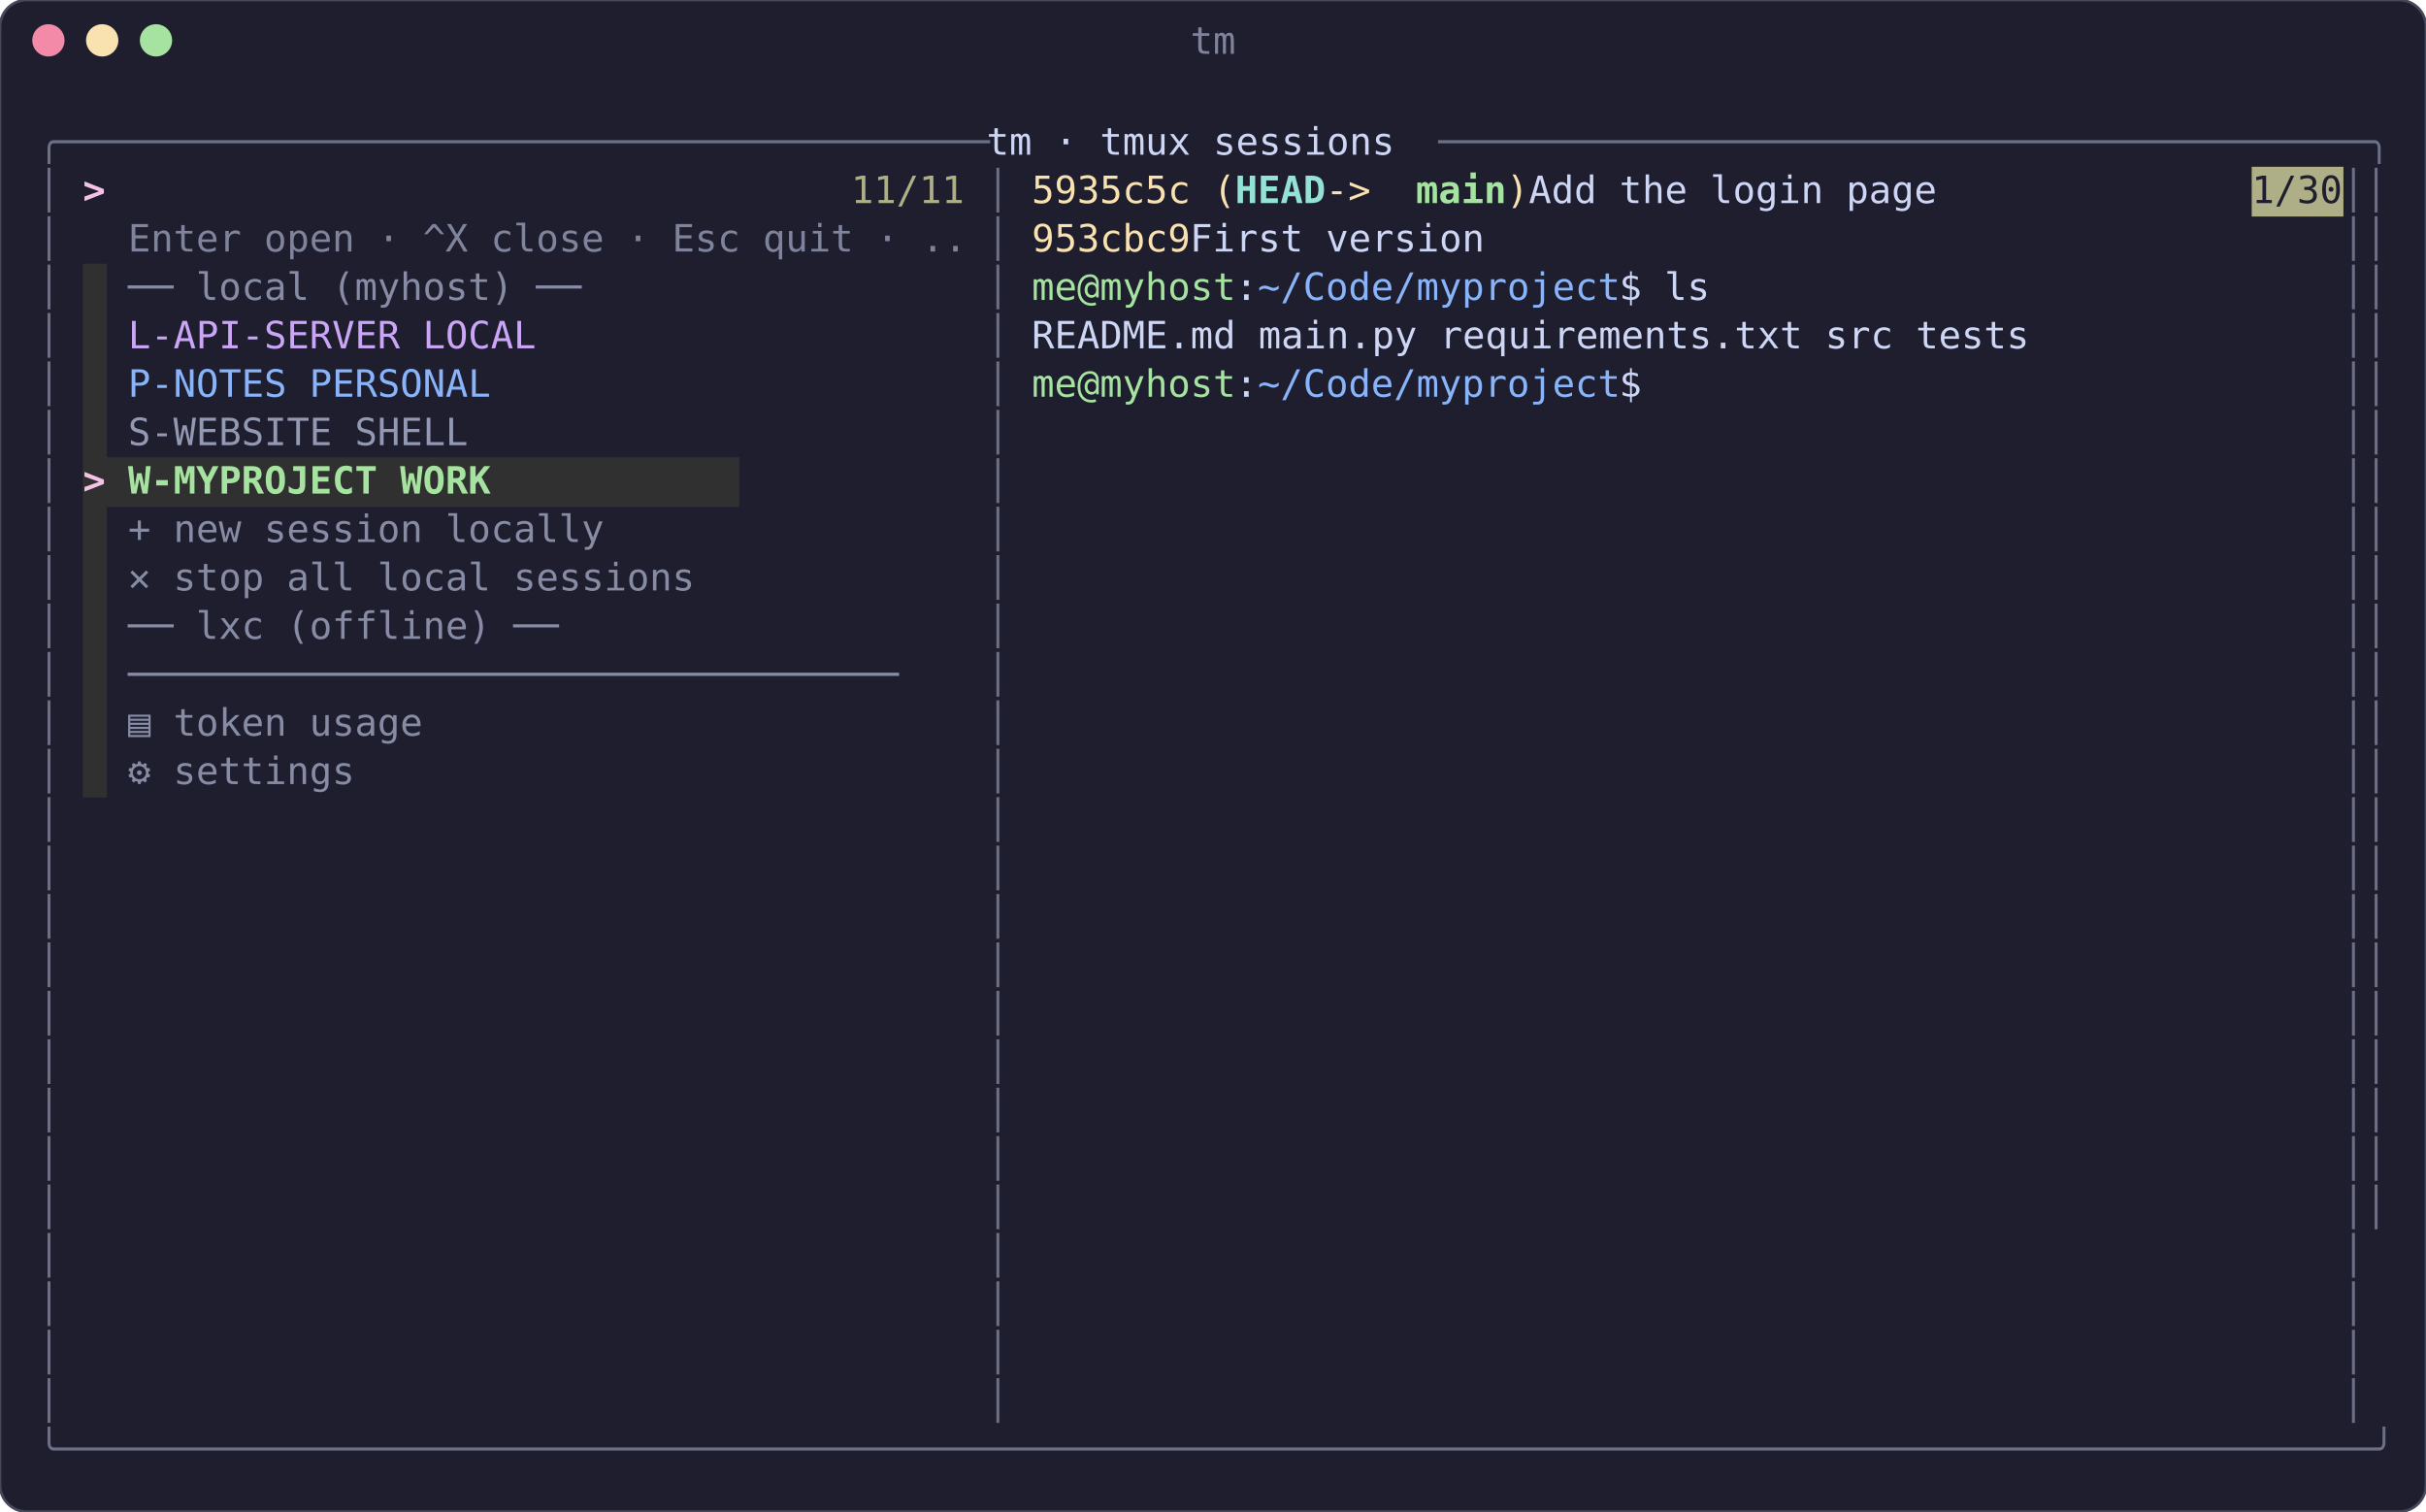
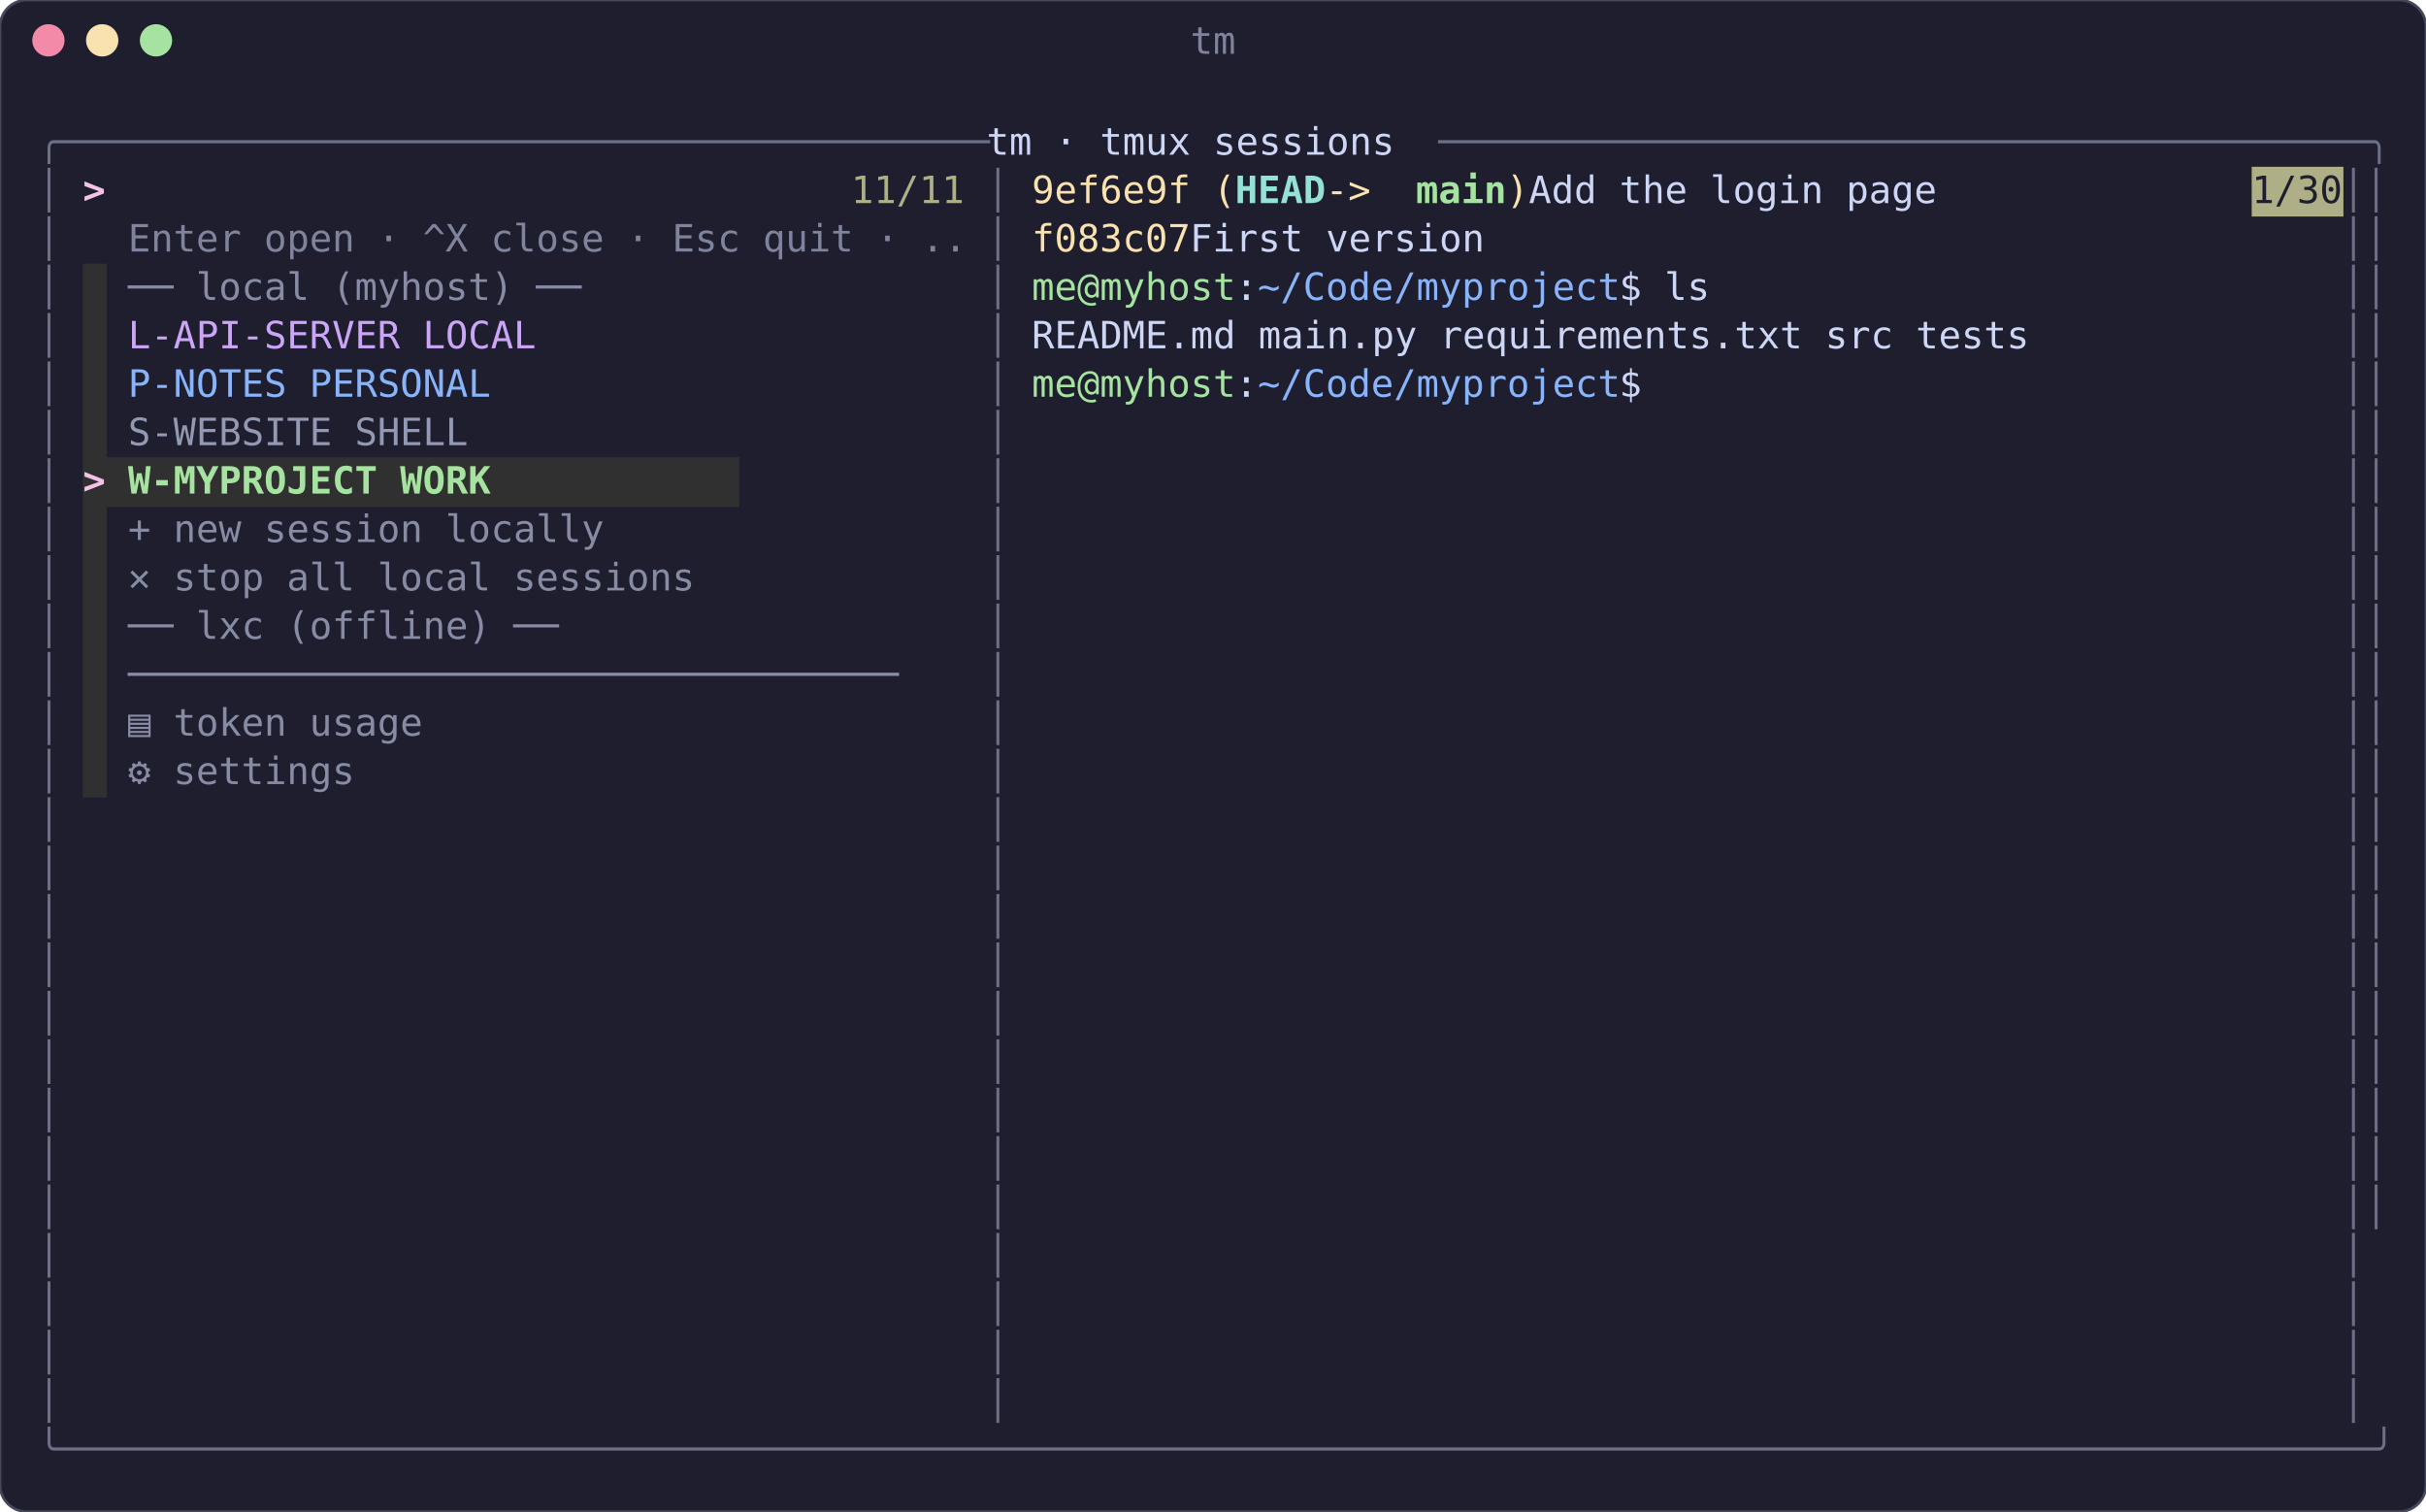
<svg xmlns="http://www.w3.org/2000/svg" width="902" height="562" viewBox="0 0 902 562">
  <style>text{font-family:"JetBrains Mono","DejaVu Sans Mono",Menlo,Consolas,monospace;font-size:14px;white-space:pre}</style>
  <rect width="100%" height="100%" rx="10" fill="#1e1e2e" stroke="#45475a" />
  <circle cx="18" cy="15" r="6" fill="#f38ba8" />
  <circle cx="38" cy="15" r="6" fill="#f9e2af" />
  <circle cx="58" cy="15" r="6" fill="#a6e3a1" />
  <text x="451" y="20" fill="#7f849c" text-anchor="middle">tm</text>
  <text x="14.0" y="57.5" textLength="352.8" lengthAdjust="spacingAndGlyphs" fill="#6c7086">╭─────────────────────────────────────────</text>
  <text x="366.8" y="57.5" textLength="168.0" lengthAdjust="spacingAndGlyphs" fill="#cdd6f4"> tm · tmux sessions </text>
  <text x="534.8" y="57.5" textLength="352.8" lengthAdjust="spacingAndGlyphs" fill="#6c7086">─────────────────────────────────────────╮</text>
  <rect x="837.2" y="62.0" width="34.1" height="18.5" fill="#afaf87" />
  <text x="14.0" y="75.5" textLength="16.8" lengthAdjust="spacingAndGlyphs" fill="#6c7086">│ </text>
  <text x="30.8" y="75.5" textLength="8.4" lengthAdjust="spacingAndGlyphs" fill="#f5c2e7" font-weight="bold">&gt;</text>
  <text x="316.4" y="75.5" textLength="42.0" lengthAdjust="spacingAndGlyphs" fill="#afaf87">11/11</text>
  <text x="366.8" y="75.5" textLength="16.8" lengthAdjust="spacingAndGlyphs" fill="#6c7086">│ </text>
-   <text x="383.6" y="75.5" textLength="75.6" lengthAdjust="spacingAndGlyphs" fill="#f9e2af">5935c5c (</text>
+   <text x="383.6" y="75.5" textLength="75.6" lengthAdjust="spacingAndGlyphs" fill="#f9e2af">9ef6e9f (</text>
  <text x="459.2" y="75.5" textLength="33.6" lengthAdjust="spacingAndGlyphs" fill="#94e2d5" font-weight="bold">HEAD</text>
  <text x="492.8" y="75.5" textLength="33.6" lengthAdjust="spacingAndGlyphs" fill="#f9e2af"> -&gt; </text>
  <text x="526.4" y="75.5" textLength="33.6" lengthAdjust="spacingAndGlyphs" fill="#a6e3a1" font-weight="bold">main</text>
  <text x="560.0" y="75.5" textLength="8.4" lengthAdjust="spacingAndGlyphs" fill="#f9e2af">)</text>
  <text x="568.4" y="75.5" textLength="268.8" lengthAdjust="spacingAndGlyphs" fill="#cdd6f4"> Add the login page             </text>
  <text x="837.2" y="75.5" textLength="33.6" lengthAdjust="spacingAndGlyphs" fill="#1e1e2e">1/30</text>
  <text x="870.8" y="75.5" textLength="16.8" lengthAdjust="spacingAndGlyphs" fill="#6c7086">││</text>
  <text x="14.0" y="93.5" textLength="16.8" lengthAdjust="spacingAndGlyphs" fill="#6c7086">│ </text>
  <text x="47.6" y="93.5" textLength="310.8" lengthAdjust="spacingAndGlyphs" fill="#7f849c">Enter open · ^X close · Esc quit · ..</text>
  <text x="366.8" y="93.5" textLength="16.8" lengthAdjust="spacingAndGlyphs" fill="#6c7086">│ </text>
-   <text x="383.6" y="93.5" textLength="58.8" lengthAdjust="spacingAndGlyphs" fill="#f9e2af">953cbc9</text>
+   <text x="383.6" y="93.5" textLength="58.8" lengthAdjust="spacingAndGlyphs" fill="#f9e2af">f083c07</text>
  <text x="442.4" y="93.5" textLength="428.4" lengthAdjust="spacingAndGlyphs" fill="#cdd6f4"> First version                                     </text>
  <text x="870.8" y="93.5" textLength="16.8" lengthAdjust="spacingAndGlyphs" fill="#6c7086">││</text>
  <rect x="30.8" y="98.0" width="8.9" height="18.5" fill="#303030" />
  <text x="14.0" y="111.5" textLength="16.8" lengthAdjust="spacingAndGlyphs" fill="#6c7086">│ </text>
  <text x="47.6" y="111.5" textLength="168.0" lengthAdjust="spacingAndGlyphs" fill="#cdd6f4" opacity="0.6">── local (myhost) ──</text>
  <text x="366.8" y="111.5" textLength="16.8" lengthAdjust="spacingAndGlyphs" fill="#6c7086">│ </text>
  <text x="383.6" y="111.5" textLength="75.6" lengthAdjust="spacingAndGlyphs" fill="#a6e3a1">me@myhost</text>
  <text x="459.2" y="111.5" textLength="8.4" lengthAdjust="spacingAndGlyphs" fill="#cdd6f4">:</text>
  <text x="467.6" y="111.5" textLength="134.4" lengthAdjust="spacingAndGlyphs" fill="#89b4fa">~/Code/myproject</text>
  <text x="602.0" y="111.5" textLength="268.8" lengthAdjust="spacingAndGlyphs" fill="#cdd6f4">$ ls                            </text>
  <text x="870.8" y="111.5" textLength="16.8" lengthAdjust="spacingAndGlyphs" fill="#6c7086">││</text>
  <rect x="30.8" y="116.0" width="8.9" height="18.5" fill="#303030" />
  <text x="14.0" y="129.5" textLength="16.8" lengthAdjust="spacingAndGlyphs" fill="#6c7086">│ </text>
  <text x="47.6" y="129.5" textLength="235.2" lengthAdjust="spacingAndGlyphs" fill="#cba6f7">L-API-SERVER           LOCAL</text>
  <text x="366.8" y="129.5" textLength="16.8" lengthAdjust="spacingAndGlyphs" fill="#6c7086">│ </text>
  <text x="383.6" y="129.5" textLength="487.2" lengthAdjust="spacingAndGlyphs" fill="#cdd6f4">README.md  main.py  requirements.txt  src  tests          </text>
  <text x="870.8" y="129.5" textLength="16.8" lengthAdjust="spacingAndGlyphs" fill="#6c7086">││</text>
  <rect x="30.8" y="134.0" width="8.9" height="18.5" fill="#303030" />
  <text x="14.0" y="147.5" textLength="16.8" lengthAdjust="spacingAndGlyphs" fill="#6c7086">│ </text>
  <text x="47.6" y="147.5" textLength="260.4" lengthAdjust="spacingAndGlyphs" fill="#89b4fa">P-NOTES                PERSONAL</text>
  <text x="366.8" y="147.5" textLength="16.8" lengthAdjust="spacingAndGlyphs" fill="#6c7086">│ </text>
  <text x="383.6" y="147.5" textLength="75.6" lengthAdjust="spacingAndGlyphs" fill="#a6e3a1">me@myhost</text>
  <text x="459.2" y="147.5" textLength="8.4" lengthAdjust="spacingAndGlyphs" fill="#cdd6f4">:</text>
  <text x="467.6" y="147.5" textLength="134.4" lengthAdjust="spacingAndGlyphs" fill="#89b4fa">~/Code/myproject</text>
  <text x="602.0" y="147.5" textLength="268.8" lengthAdjust="spacingAndGlyphs" fill="#cdd6f4">$                               </text>
  <text x="870.8" y="147.5" textLength="16.8" lengthAdjust="spacingAndGlyphs" fill="#6c7086">││</text>
  <rect x="30.8" y="152.0" width="8.9" height="18.5" fill="#303030" />
  <text x="14.0" y="165.5" textLength="16.8" lengthAdjust="spacingAndGlyphs" fill="#6c7086">│ </text>
  <text x="47.6" y="165.5" textLength="235.2" lengthAdjust="spacingAndGlyphs" fill="#9399b2">S-WEBSITE              SHELL</text>
  <text x="366.8" y="165.5" textLength="16.8" lengthAdjust="spacingAndGlyphs" fill="#6c7086">│ </text>
  <text x="870.8" y="165.5" textLength="16.8" lengthAdjust="spacingAndGlyphs" fill="#6c7086">││</text>
  <rect x="30.8" y="170.0" width="244.1" height="18.5" fill="#303030" />
  <text x="14.0" y="183.5" textLength="16.8" lengthAdjust="spacingAndGlyphs" fill="#6c7086">│ </text>
  <text x="30.8" y="183.5" textLength="8.4" lengthAdjust="spacingAndGlyphs" fill="#f5c2e7" font-weight="bold">&gt;</text>
  <text x="47.6" y="183.5" textLength="226.8" lengthAdjust="spacingAndGlyphs" fill="#a6e3a1" font-weight="bold">W-MYPROJECT            WORK</text>
  <text x="366.8" y="183.5" textLength="16.8" lengthAdjust="spacingAndGlyphs" fill="#6c7086">│ </text>
  <text x="870.8" y="183.5" textLength="16.8" lengthAdjust="spacingAndGlyphs" fill="#6c7086">││</text>
  <rect x="30.8" y="188.0" width="8.9" height="18.5" fill="#303030" />
  <text x="14.0" y="201.5" textLength="16.8" lengthAdjust="spacingAndGlyphs" fill="#6c7086">│ </text>
  <text x="47.6" y="201.5" textLength="176.4" lengthAdjust="spacingAndGlyphs" fill="#cdd6f4" opacity="0.6">+ new session locally</text>
  <text x="366.8" y="201.5" textLength="16.8" lengthAdjust="spacingAndGlyphs" fill="#6c7086">│ </text>
  <text x="870.8" y="201.5" textLength="16.8" lengthAdjust="spacingAndGlyphs" fill="#6c7086">││</text>
  <rect x="30.8" y="206.0" width="8.9" height="18.5" fill="#303030" />
  <text x="14.0" y="219.5" textLength="16.8" lengthAdjust="spacingAndGlyphs" fill="#6c7086">│ </text>
  <text x="47.6" y="219.5" textLength="210.0" lengthAdjust="spacingAndGlyphs" fill="#cdd6f4" opacity="0.6">✕ stop all local sessions</text>
  <text x="366.8" y="219.5" textLength="16.8" lengthAdjust="spacingAndGlyphs" fill="#6c7086">│ </text>
  <text x="870.8" y="219.5" textLength="16.8" lengthAdjust="spacingAndGlyphs" fill="#6c7086">││</text>
  <rect x="30.8" y="224.0" width="8.9" height="18.5" fill="#303030" />
  <text x="14.0" y="237.5" textLength="16.8" lengthAdjust="spacingAndGlyphs" fill="#6c7086">│ </text>
  <text x="47.6" y="237.5" textLength="159.6" lengthAdjust="spacingAndGlyphs" fill="#cdd6f4" opacity="0.6">── lxc (offline) ──</text>
  <text x="366.8" y="237.5" textLength="16.8" lengthAdjust="spacingAndGlyphs" fill="#6c7086">│ </text>
  <text x="870.8" y="237.5" textLength="16.8" lengthAdjust="spacingAndGlyphs" fill="#6c7086">││</text>
  <rect x="30.8" y="242.0" width="8.9" height="18.5" fill="#303030" />
  <text x="14.0" y="255.5" textLength="16.8" lengthAdjust="spacingAndGlyphs" fill="#6c7086">│ </text>
  <text x="47.6" y="255.5" textLength="285.6" lengthAdjust="spacingAndGlyphs" fill="#cdd6f4" opacity="0.6">──────────────────────────────────</text>
  <text x="366.8" y="255.5" textLength="16.8" lengthAdjust="spacingAndGlyphs" fill="#6c7086">│ </text>
  <text x="870.8" y="255.5" textLength="16.8" lengthAdjust="spacingAndGlyphs" fill="#6c7086">││</text>
  <rect x="30.8" y="260.0" width="8.9" height="18.5" fill="#303030" />
  <text x="14.0" y="273.5" textLength="16.8" lengthAdjust="spacingAndGlyphs" fill="#6c7086">│ </text>
  <text x="47.6" y="273.5" textLength="117.6" lengthAdjust="spacingAndGlyphs" fill="#cdd6f4" opacity="0.6">▤  token usage</text>
  <text x="366.8" y="273.5" textLength="16.8" lengthAdjust="spacingAndGlyphs" fill="#6c7086">│ </text>
  <text x="870.8" y="273.5" textLength="16.8" lengthAdjust="spacingAndGlyphs" fill="#6c7086">││</text>
  <rect x="30.8" y="278.0" width="8.9" height="18.5" fill="#303030" />
  <text x="14.0" y="291.5" textLength="16.8" lengthAdjust="spacingAndGlyphs" fill="#6c7086">│ </text>
  <text x="47.6" y="291.5" textLength="92.4" lengthAdjust="spacingAndGlyphs" fill="#cdd6f4" opacity="0.6">⚙  settings</text>
  <text x="366.8" y="291.5" textLength="16.8" lengthAdjust="spacingAndGlyphs" fill="#6c7086">│ </text>
  <text x="870.8" y="291.5" textLength="16.8" lengthAdjust="spacingAndGlyphs" fill="#6c7086">││</text>
  <text x="14.0" y="309.5" textLength="16.8" lengthAdjust="spacingAndGlyphs" fill="#6c7086">│ </text>
  <text x="366.8" y="309.5" textLength="16.8" lengthAdjust="spacingAndGlyphs" fill="#6c7086">│ </text>
  <text x="870.8" y="309.5" textLength="16.8" lengthAdjust="spacingAndGlyphs" fill="#6c7086">││</text>
  <text x="14.0" y="327.5" textLength="16.8" lengthAdjust="spacingAndGlyphs" fill="#6c7086">│ </text>
  <text x="366.8" y="327.5" textLength="16.8" lengthAdjust="spacingAndGlyphs" fill="#6c7086">│ </text>
  <text x="870.8" y="327.5" textLength="16.8" lengthAdjust="spacingAndGlyphs" fill="#6c7086">││</text>
  <text x="14.0" y="345.5" textLength="16.8" lengthAdjust="spacingAndGlyphs" fill="#6c7086">│ </text>
  <text x="366.8" y="345.5" textLength="16.8" lengthAdjust="spacingAndGlyphs" fill="#6c7086">│ </text>
  <text x="870.8" y="345.5" textLength="16.8" lengthAdjust="spacingAndGlyphs" fill="#6c7086">││</text>
  <text x="14.0" y="363.5" textLength="16.8" lengthAdjust="spacingAndGlyphs" fill="#6c7086">│ </text>
  <text x="366.8" y="363.5" textLength="16.8" lengthAdjust="spacingAndGlyphs" fill="#6c7086">│ </text>
  <text x="870.8" y="363.5" textLength="16.8" lengthAdjust="spacingAndGlyphs" fill="#6c7086">││</text>
  <text x="14.0" y="381.5" textLength="16.8" lengthAdjust="spacingAndGlyphs" fill="#6c7086">│ </text>
  <text x="366.8" y="381.5" textLength="16.8" lengthAdjust="spacingAndGlyphs" fill="#6c7086">│ </text>
  <text x="870.8" y="381.5" textLength="16.8" lengthAdjust="spacingAndGlyphs" fill="#6c7086">││</text>
  <text x="14.0" y="399.5" textLength="16.8" lengthAdjust="spacingAndGlyphs" fill="#6c7086">│ </text>
  <text x="366.8" y="399.5" textLength="16.8" lengthAdjust="spacingAndGlyphs" fill="#6c7086">│ </text>
  <text x="870.8" y="399.5" textLength="16.8" lengthAdjust="spacingAndGlyphs" fill="#6c7086">││</text>
  <text x="14.0" y="417.5" textLength="16.8" lengthAdjust="spacingAndGlyphs" fill="#6c7086">│ </text>
  <text x="366.8" y="417.5" textLength="16.8" lengthAdjust="spacingAndGlyphs" fill="#6c7086">│ </text>
  <text x="870.8" y="417.5" textLength="16.8" lengthAdjust="spacingAndGlyphs" fill="#6c7086">││</text>
  <text x="14.0" y="435.5" textLength="16.8" lengthAdjust="spacingAndGlyphs" fill="#6c7086">│ </text>
  <text x="366.8" y="435.5" textLength="16.8" lengthAdjust="spacingAndGlyphs" fill="#6c7086">│ </text>
  <text x="870.8" y="435.5" textLength="16.8" lengthAdjust="spacingAndGlyphs" fill="#6c7086">││</text>
  <text x="14.0" y="453.5" textLength="16.8" lengthAdjust="spacingAndGlyphs" fill="#6c7086">│ </text>
  <text x="366.8" y="453.5" textLength="16.8" lengthAdjust="spacingAndGlyphs" fill="#6c7086">│ </text>
  <text x="870.8" y="453.5" textLength="16.8" lengthAdjust="spacingAndGlyphs" fill="#6c7086">││</text>
  <text x="14.0" y="471.5" textLength="16.8" lengthAdjust="spacingAndGlyphs" fill="#6c7086">│ </text>
  <text x="366.8" y="471.5" textLength="16.8" lengthAdjust="spacingAndGlyphs" fill="#6c7086">│ </text>
  <text x="870.8" y="471.5" textLength="16.8" lengthAdjust="spacingAndGlyphs" fill="#6c7086"> │</text>
  <text x="14.0" y="489.5" textLength="16.8" lengthAdjust="spacingAndGlyphs" fill="#6c7086">│ </text>
  <text x="366.8" y="489.5" textLength="16.8" lengthAdjust="spacingAndGlyphs" fill="#6c7086">│ </text>
  <text x="870.8" y="489.5" textLength="16.8" lengthAdjust="spacingAndGlyphs" fill="#6c7086"> │</text>
  <text x="14.0" y="507.5" textLength="16.8" lengthAdjust="spacingAndGlyphs" fill="#6c7086">│ </text>
  <text x="366.8" y="507.5" textLength="16.8" lengthAdjust="spacingAndGlyphs" fill="#6c7086">│ </text>
  <text x="870.8" y="507.5" textLength="16.8" lengthAdjust="spacingAndGlyphs" fill="#6c7086"> │</text>
  <text x="14.0" y="525.5" textLength="16.8" lengthAdjust="spacingAndGlyphs" fill="#6c7086">│ </text>
  <text x="366.8" y="525.5" textLength="16.8" lengthAdjust="spacingAndGlyphs" fill="#6c7086">│ </text>
  <text x="870.8" y="525.5" textLength="16.8" lengthAdjust="spacingAndGlyphs" fill="#6c7086"> │</text>
  <text x="14.0" y="543.5" textLength="873.6" lengthAdjust="spacingAndGlyphs" fill="#6c7086">╰──────────────────────────────────────────────────────────────────────────────────────────────────────╯</text>
</svg>
